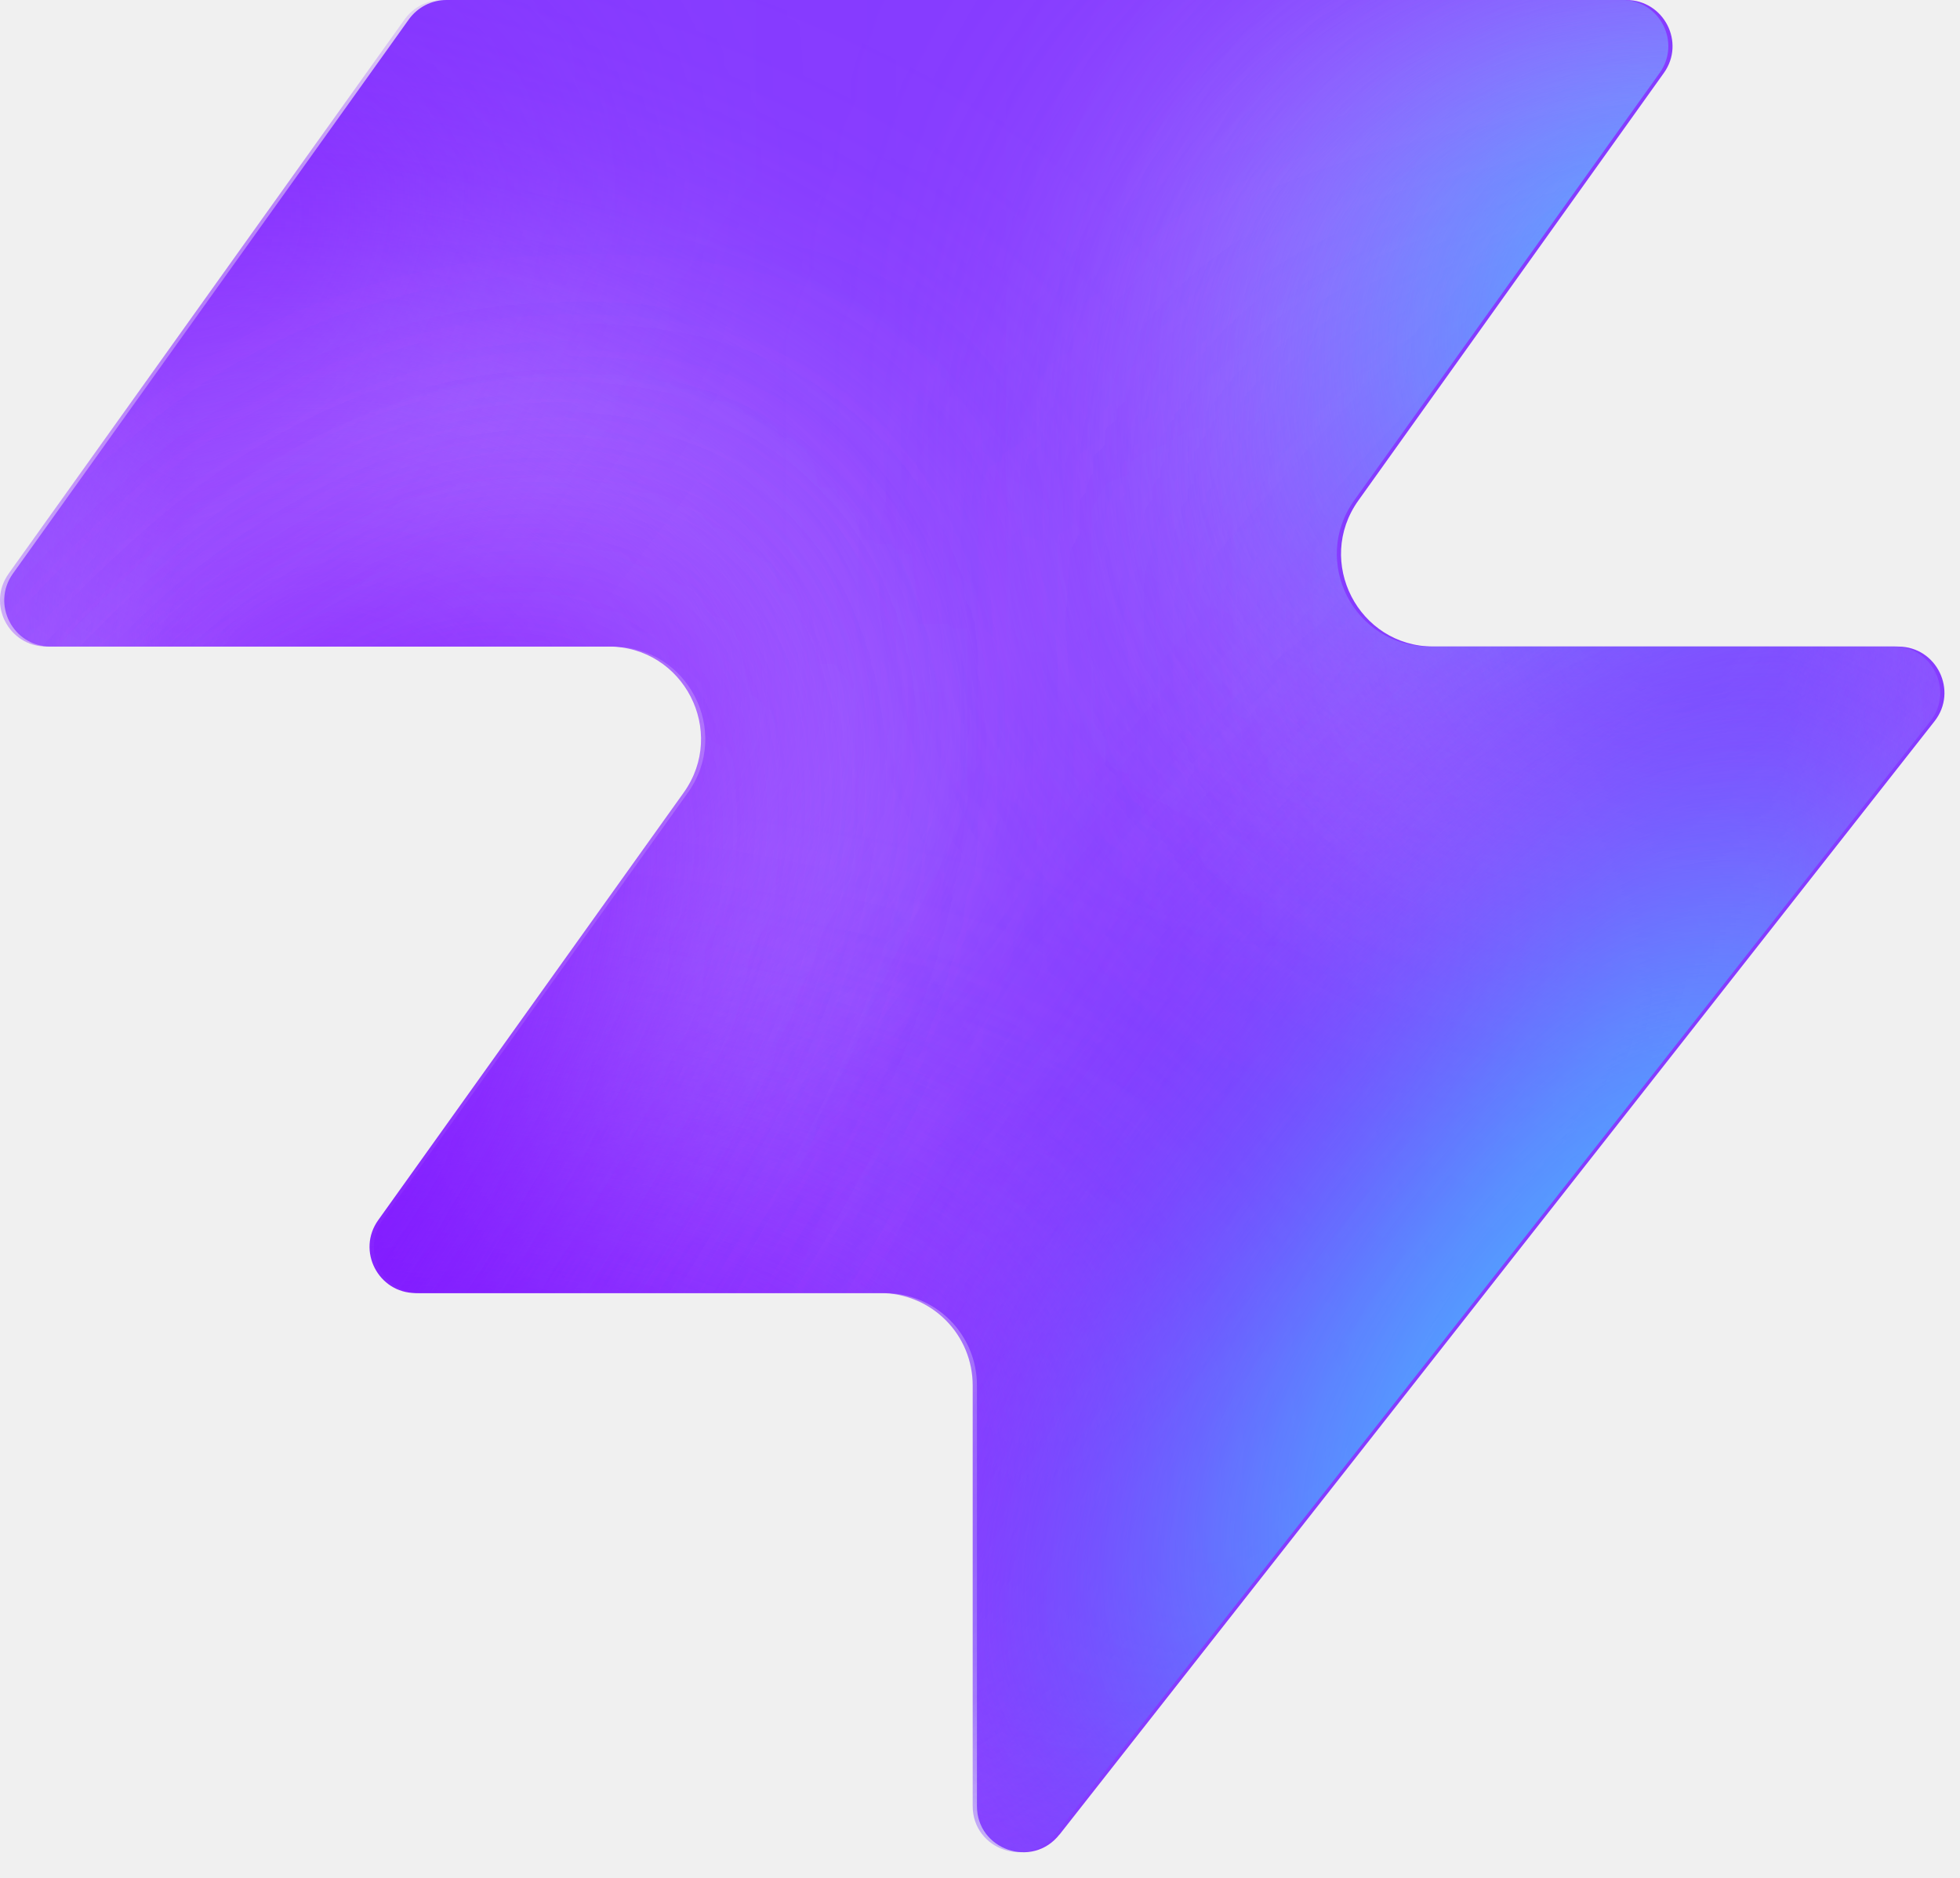
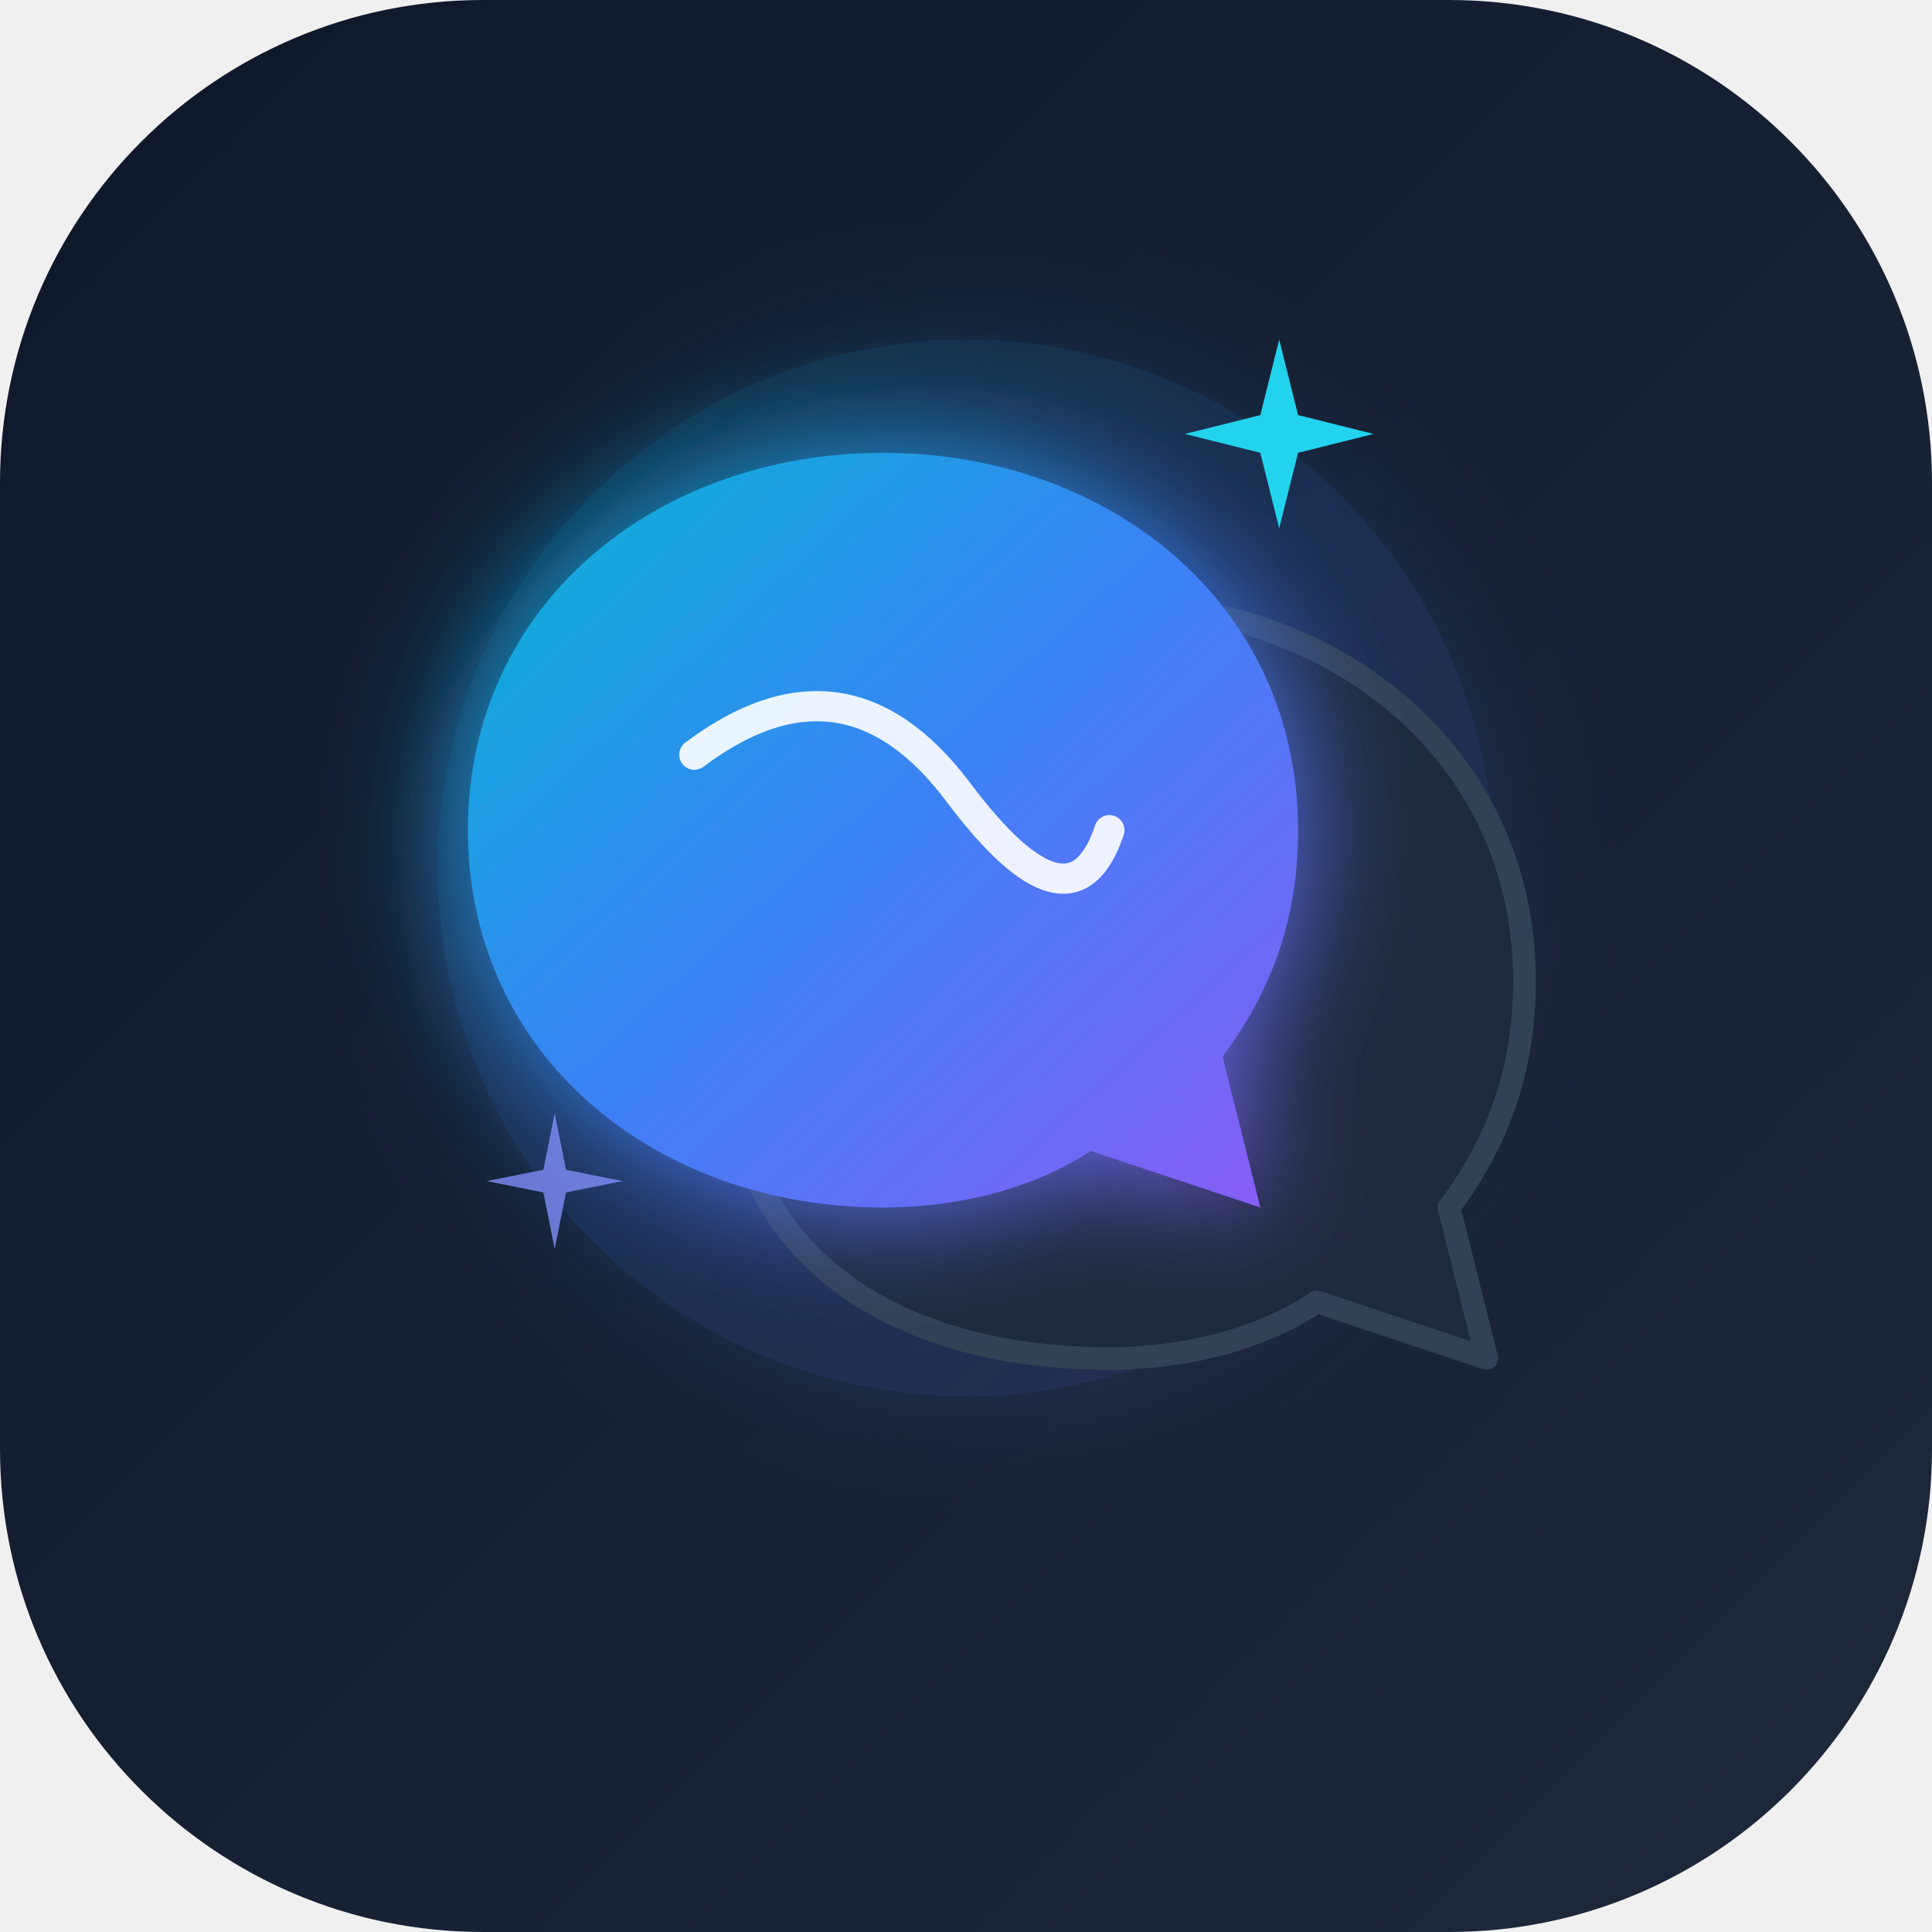
- <svg xmlns="http://www.w3.org/2000/svg" width="48" height="46" fill="none" viewBox="0 0 48 46">
-   <path fill="#863bff" d="M25.946 44.938c-.664.845-2.021.375-2.021-.698V33.937a2.26 2.26 0 0 0-2.262-2.262H10.287c-.92 0-1.456-1.04-.92-1.788l7.48-10.471c1.07-1.497 0-3.578-1.842-3.578H1.237c-.92 0-1.456-1.04-.92-1.788L10.013.474c.214-.297.556-.474.92-.474h28.894c.92 0 1.456 1.04.92 1.788l-7.48 10.471c-1.07 1.498 0 3.579 1.842 3.579h11.377c.943 0 1.473 1.088.89 1.83L25.947 44.94z" style="fill:#863bff;fill:color(display-p3 .525 .23 1);fill-opacity:1" />
-   <mask id="a" width="48" height="46" x="0" y="0" maskUnits="userSpaceOnUse" style="mask-type:alpha">
-     <path fill="#000" d="M25.842 44.938c-.664.844-2.021.375-2.021-.698V33.937a2.26 2.26 0 0 0-2.262-2.262H10.183c-.92 0-1.456-1.04-.92-1.788l7.48-10.471c1.07-1.498 0-3.579-1.842-3.579H1.133c-.92 0-1.456-1.04-.92-1.787L9.91.473c.214-.297.556-.474.92-.474h28.894c.92 0 1.456 1.04.92 1.788l-7.48 10.471c-1.07 1.498 0 3.578 1.842 3.578h11.377c.943 0 1.473 1.088.89 1.832L25.843 44.94z" style="fill:#000;fill-opacity:1" />
-   </mask>
-   <g mask="url(#a)">
-     <g filter="url(#b)">
-       <ellipse cx="5.508" cy="14.704" fill="#ede6ff" rx="5.508" ry="14.704" style="fill:#ede6ff;fill:color(display-p3 .927 .903 1);fill-opacity:1" transform="matrix(.00324 1 1 -.00324 -4.47 31.516)" />
-     </g>
-     <g filter="url(#c)">
-       <ellipse cx="10.399" cy="29.851" fill="#ede6ff" rx="10.399" ry="29.851" style="fill:#ede6ff;fill:color(display-p3 .927 .903 1);fill-opacity:1" transform="matrix(.00324 1 1 -.00324 -39.328 7.883)" />
-     </g>
-     <g filter="url(#d)">
-       <ellipse cx="5.508" cy="30.487" fill="#7e14ff" rx="5.508" ry="30.487" style="fill:#7e14ff;fill:color(display-p3 .492 .077 1);fill-opacity:1" transform="rotate(89.814 -25.913 -14.639)scale(1 -1)" />
-     </g>
-     <g filter="url(#e)">
-       <ellipse cx="5.508" cy="30.599" fill="#7e14ff" rx="5.508" ry="30.599" style="fill:#7e14ff;fill:color(display-p3 .492 .077 1);fill-opacity:1" transform="rotate(89.814 -32.644 -3.334)scale(1 -1)" />
-     </g>
-     <g filter="url(#f)">
-       <ellipse cx="5.508" cy="30.599" fill="#7e14ff" rx="5.508" ry="30.599" style="fill:#7e14ff;fill:color(display-p3 .492 .077 1);fill-opacity:1" transform="matrix(.00324 1 1 -.00324 -34.34 30.47)" />
-     </g>
-     <g filter="url(#g)">
-       <ellipse cx="14.072" cy="22.078" fill="#ede6ff" rx="14.072" ry="22.078" style="fill:#ede6ff;fill:color(display-p3 .927 .903 1);fill-opacity:1" transform="rotate(93.35 24.506 48.493)scale(-1 1)" />
-     </g>
-     <g filter="url(#h)">
-       <ellipse cx="3.47" cy="21.501" fill="#7e14ff" rx="3.47" ry="21.501" style="fill:#7e14ff;fill:color(display-p3 .492 .077 1);fill-opacity:1" transform="rotate(89.009 28.708 47.59)scale(-1 1)" />
-     </g>
-     <g filter="url(#i)">
-       <ellipse cx="3.47" cy="21.501" fill="#7e14ff" rx="3.47" ry="21.501" style="fill:#7e14ff;fill:color(display-p3 .492 .077 1);fill-opacity:1" transform="rotate(89.009 28.708 47.59)scale(-1 1)" />
-     </g>
-     <g filter="url(#j)">
-       <ellipse cx=".387" cy="8.972" fill="#7e14ff" rx="4.407" ry="29.108" style="fill:#7e14ff;fill:color(display-p3 .492 .077 1);fill-opacity:1" transform="rotate(39.51 .387 8.972)" />
-     </g>
-     <g filter="url(#k)">
-       <ellipse cx="47.523" cy="-6.092" fill="#7e14ff" rx="4.407" ry="29.108" style="fill:#7e14ff;fill:color(display-p3 .492 .077 1);fill-opacity:1" transform="rotate(37.892 47.523 -6.092)" />
-     </g>
-     <g filter="url(#l)">
-       <ellipse cx="41.412" cy="6.333" fill="#47bfff" rx="5.971" ry="9.665" style="fill:#47bfff;fill:color(display-p3 .28 .748 1);fill-opacity:1" transform="rotate(37.892 41.412 6.333)" />
-     </g>
-     <g filter="url(#m)">
-       <ellipse cx="-1.879" cy="38.332" fill="#7e14ff" rx="4.407" ry="29.108" style="fill:#7e14ff;fill:color(display-p3 .492 .077 1);fill-opacity:1" transform="rotate(37.892 -1.88 38.332)" />
-     </g>
-     <g filter="url(#n)">
-       <ellipse cx="-1.879" cy="38.332" fill="#7e14ff" rx="4.407" ry="29.108" style="fill:#7e14ff;fill:color(display-p3 .492 .077 1);fill-opacity:1" transform="rotate(37.892 -1.88 38.332)" />
-     </g>
-     <g filter="url(#o)">
-       <ellipse cx="35.651" cy="29.907" fill="#7e14ff" rx="4.407" ry="29.108" style="fill:#7e14ff;fill:color(display-p3 .492 .077 1);fill-opacity:1" transform="rotate(37.892 35.651 29.907)" />
-     </g>
-     <g filter="url(#p)">
-       <ellipse cx="38.418" cy="32.4" fill="#47bfff" rx="5.971" ry="15.297" style="fill:#47bfff;fill:color(display-p3 .28 .748 1);fill-opacity:1" transform="rotate(37.892 38.418 32.4)" />
-     </g>
-   </g>
+ <svg xmlns="http://www.w3.org/2000/svg" viewBox="0 0 512 512" width="512" height="512">
  <defs>
-     <filter id="b" width="60.045" height="41.654" x="-19.77" y="16.149" color-interpolation-filters="sRGB" filterUnits="userSpaceOnUse">
-       <feFlood flood-opacity="0" result="BackgroundImageFix" />
-       <feBlend in="SourceGraphic" in2="BackgroundImageFix" result="shape" />
-       <feGaussianBlur result="effect1_foregroundBlur_2002_17158" stdDeviation="7.659" />
-     </filter>
-     <filter id="c" width="90.34" height="51.437" x="-54.613" y="-7.533" color-interpolation-filters="sRGB" filterUnits="userSpaceOnUse">
-       <feFlood flood-opacity="0" result="BackgroundImageFix" />
-       <feBlend in="SourceGraphic" in2="BackgroundImageFix" result="shape" />
-       <feGaussianBlur result="effect1_foregroundBlur_2002_17158" stdDeviation="7.659" />
-     </filter>
-     <filter id="d" width="79.355" height="29.4" x="-49.64" y="2.03" color-interpolation-filters="sRGB" filterUnits="userSpaceOnUse">
-       <feFlood flood-opacity="0" result="BackgroundImageFix" />
-       <feBlend in="SourceGraphic" in2="BackgroundImageFix" result="shape" />
-       <feGaussianBlur result="effect1_foregroundBlur_2002_17158" stdDeviation="4.596" />
-     </filter>
-     <filter id="e" width="79.579" height="29.4" x="-45.045" y="20.029" color-interpolation-filters="sRGB" filterUnits="userSpaceOnUse">
-       <feFlood flood-opacity="0" result="BackgroundImageFix" />
-       <feBlend in="SourceGraphic" in2="BackgroundImageFix" result="shape" />
-       <feGaussianBlur result="effect1_foregroundBlur_2002_17158" stdDeviation="4.596" />
-     </filter>
-     <filter id="f" width="79.579" height="29.4" x="-43.513" y="21.178" color-interpolation-filters="sRGB" filterUnits="userSpaceOnUse">
-       <feFlood flood-opacity="0" result="BackgroundImageFix" />
-       <feBlend in="SourceGraphic" in2="BackgroundImageFix" result="shape" />
-       <feGaussianBlur result="effect1_foregroundBlur_2002_17158" stdDeviation="4.596" />
-     </filter>
-     <filter id="g" width="74.749" height="58.852" x="15.756" y="-17.901" color-interpolation-filters="sRGB" filterUnits="userSpaceOnUse">
-       <feFlood flood-opacity="0" result="BackgroundImageFix" />
-       <feBlend in="SourceGraphic" in2="BackgroundImageFix" result="shape" />
-       <feGaussianBlur result="effect1_foregroundBlur_2002_17158" stdDeviation="7.659" />
-     </filter>
-     <filter id="h" width="61.377" height="25.362" x="23.548" y="2.284" color-interpolation-filters="sRGB" filterUnits="userSpaceOnUse">
-       <feFlood flood-opacity="0" result="BackgroundImageFix" />
-       <feBlend in="SourceGraphic" in2="BackgroundImageFix" result="shape" />
-       <feGaussianBlur result="effect1_foregroundBlur_2002_17158" stdDeviation="4.596" />
-     </filter>
-     <filter id="i" width="61.377" height="25.362" x="23.548" y="2.284" color-interpolation-filters="sRGB" filterUnits="userSpaceOnUse">
-       <feFlood flood-opacity="0" result="BackgroundImageFix" />
-       <feBlend in="SourceGraphic" in2="BackgroundImageFix" result="shape" />
-       <feGaussianBlur result="effect1_foregroundBlur_2002_17158" stdDeviation="4.596" />
-     </filter>
-     <filter id="j" width="56.045" height="63.649" x="-27.636" y="-22.853" color-interpolation-filters="sRGB" filterUnits="userSpaceOnUse">
-       <feFlood flood-opacity="0" result="BackgroundImageFix" />
-       <feBlend in="SourceGraphic" in2="BackgroundImageFix" result="shape" />
-       <feGaussianBlur result="effect1_foregroundBlur_2002_17158" stdDeviation="4.596" />
-     </filter>
-     <filter id="k" width="54.814" height="64.646" x="20.116" y="-38.415" color-interpolation-filters="sRGB" filterUnits="userSpaceOnUse">
-       <feFlood flood-opacity="0" result="BackgroundImageFix" />
-       <feBlend in="SourceGraphic" in2="BackgroundImageFix" result="shape" />
-       <feGaussianBlur result="effect1_foregroundBlur_2002_17158" stdDeviation="4.596" />
-     </filter>
-     <filter id="l" width="33.541" height="35.313" x="24.641" y="-11.323" color-interpolation-filters="sRGB" filterUnits="userSpaceOnUse">
-       <feFlood flood-opacity="0" result="BackgroundImageFix" />
-       <feBlend in="SourceGraphic" in2="BackgroundImageFix" result="shape" />
-       <feGaussianBlur result="effect1_foregroundBlur_2002_17158" stdDeviation="4.596" />
-     </filter>
-     <filter id="m" width="54.814" height="64.646" x="-29.286" y="6.009" color-interpolation-filters="sRGB" filterUnits="userSpaceOnUse">
-       <feFlood flood-opacity="0" result="BackgroundImageFix" />
-       <feBlend in="SourceGraphic" in2="BackgroundImageFix" result="shape" />
-       <feGaussianBlur result="effect1_foregroundBlur_2002_17158" stdDeviation="4.596" />
-     </filter>
-     <filter id="n" width="54.814" height="64.646" x="-29.286" y="6.009" color-interpolation-filters="sRGB" filterUnits="userSpaceOnUse">
-       <feFlood flood-opacity="0" result="BackgroundImageFix" />
-       <feBlend in="SourceGraphic" in2="BackgroundImageFix" result="shape" />
-       <feGaussianBlur result="effect1_foregroundBlur_2002_17158" stdDeviation="4.596" />
-     </filter>
-     <filter id="o" width="54.814" height="64.646" x="8.244" y="-2.416" color-interpolation-filters="sRGB" filterUnits="userSpaceOnUse">
-       <feFlood flood-opacity="0" result="BackgroundImageFix" />
-       <feBlend in="SourceGraphic" in2="BackgroundImageFix" result="shape" />
-       <feGaussianBlur result="effect1_foregroundBlur_2002_17158" stdDeviation="4.596" />
-     </filter>
-     <filter id="p" width="39.409" height="43.623" x="18.713" y="10.588" color-interpolation-filters="sRGB" filterUnits="userSpaceOnUse">
-       <feFlood flood-opacity="0" result="BackgroundImageFix" />
-       <feBlend in="SourceGraphic" in2="BackgroundImageFix" result="shape" />
-       <feGaussianBlur result="effect1_foregroundBlur_2002_17158" stdDeviation="4.596" />
+     <linearGradient id="bg-grad" x1="0%" y1="0%" x2="100%" y2="100%">
+       <stop offset="0%" stop-color="#0f172a" />
+       <stop offset="100%" stop-color="#1e293b" />
+     </linearGradient>
+     <linearGradient id="aurora-grad" x1="0%" y1="0%" x2="100%" y2="100%">
+       <stop offset="0%" stop-color="#06b6d4" />
+       <stop offset="50%" stop-color="#3b82f6" />
+       <stop offset="100%" stop-color="#8b5cf6" />
+     </linearGradient>
+     <filter id="soft-glow" x="-20%" y="-20%" width="140%" height="140%">
+       <feGaussianBlur stdDeviation="16" result="blur" />
+       <feComposite in="SourceGraphic" in2="blur" operator="over" />
    </filter>
  </defs>
+   <rect width="512" height="512" rx="128" fill="url(#bg-grad)" />
+   <circle cx="256" cy="230" r="140" fill="url(#aurora-grad)" opacity="0.15" filter="url(#soft-glow)" />
+   <g transform="translate(4, -10)">
+     <path d="M 190,290               C 190,340 230,370 290,370               C 310,370 330,365 345,355               L 390,370               L 380,330               C 395,310 400,290 400,270               C 400,210 350,170 290,170               C 230,170 190,210 190,270 Z" fill="#1e293b" stroke="#334155" stroke-width="6" stroke-linejoin="round" />
+     <path d="M 120,230               C 120,290 170,330 230,330               C 250,330 270,325 285,315               L 330,330               L 320,290               C 335,270 340,250 340,230               C 340,170 290,130 230,130               C 170,130 120,170 120,230 Z" fill="url(#aurora-grad)" filter="url(#soft-glow)" />
+     <path d="M 180,210               Q 220,180 250,220               T 290,230" fill="none" stroke="#ffffff" stroke-width="8" stroke-linecap="round" opacity="0.9" />
+     <path d="M 330,120 L 335,100 L 340,120 L 360,125 L 340,130 L 335,150 L 330,130 L 310,125 Z" fill="#22d3ee" />
+     <path d="M 140,320 L 143,305 L 146,320 L 161,323 L 146,326 L 143,341 L 140,326 L 125,323 Z" fill="#818cf8" opacity="0.8" />
+   </g>
</svg>
